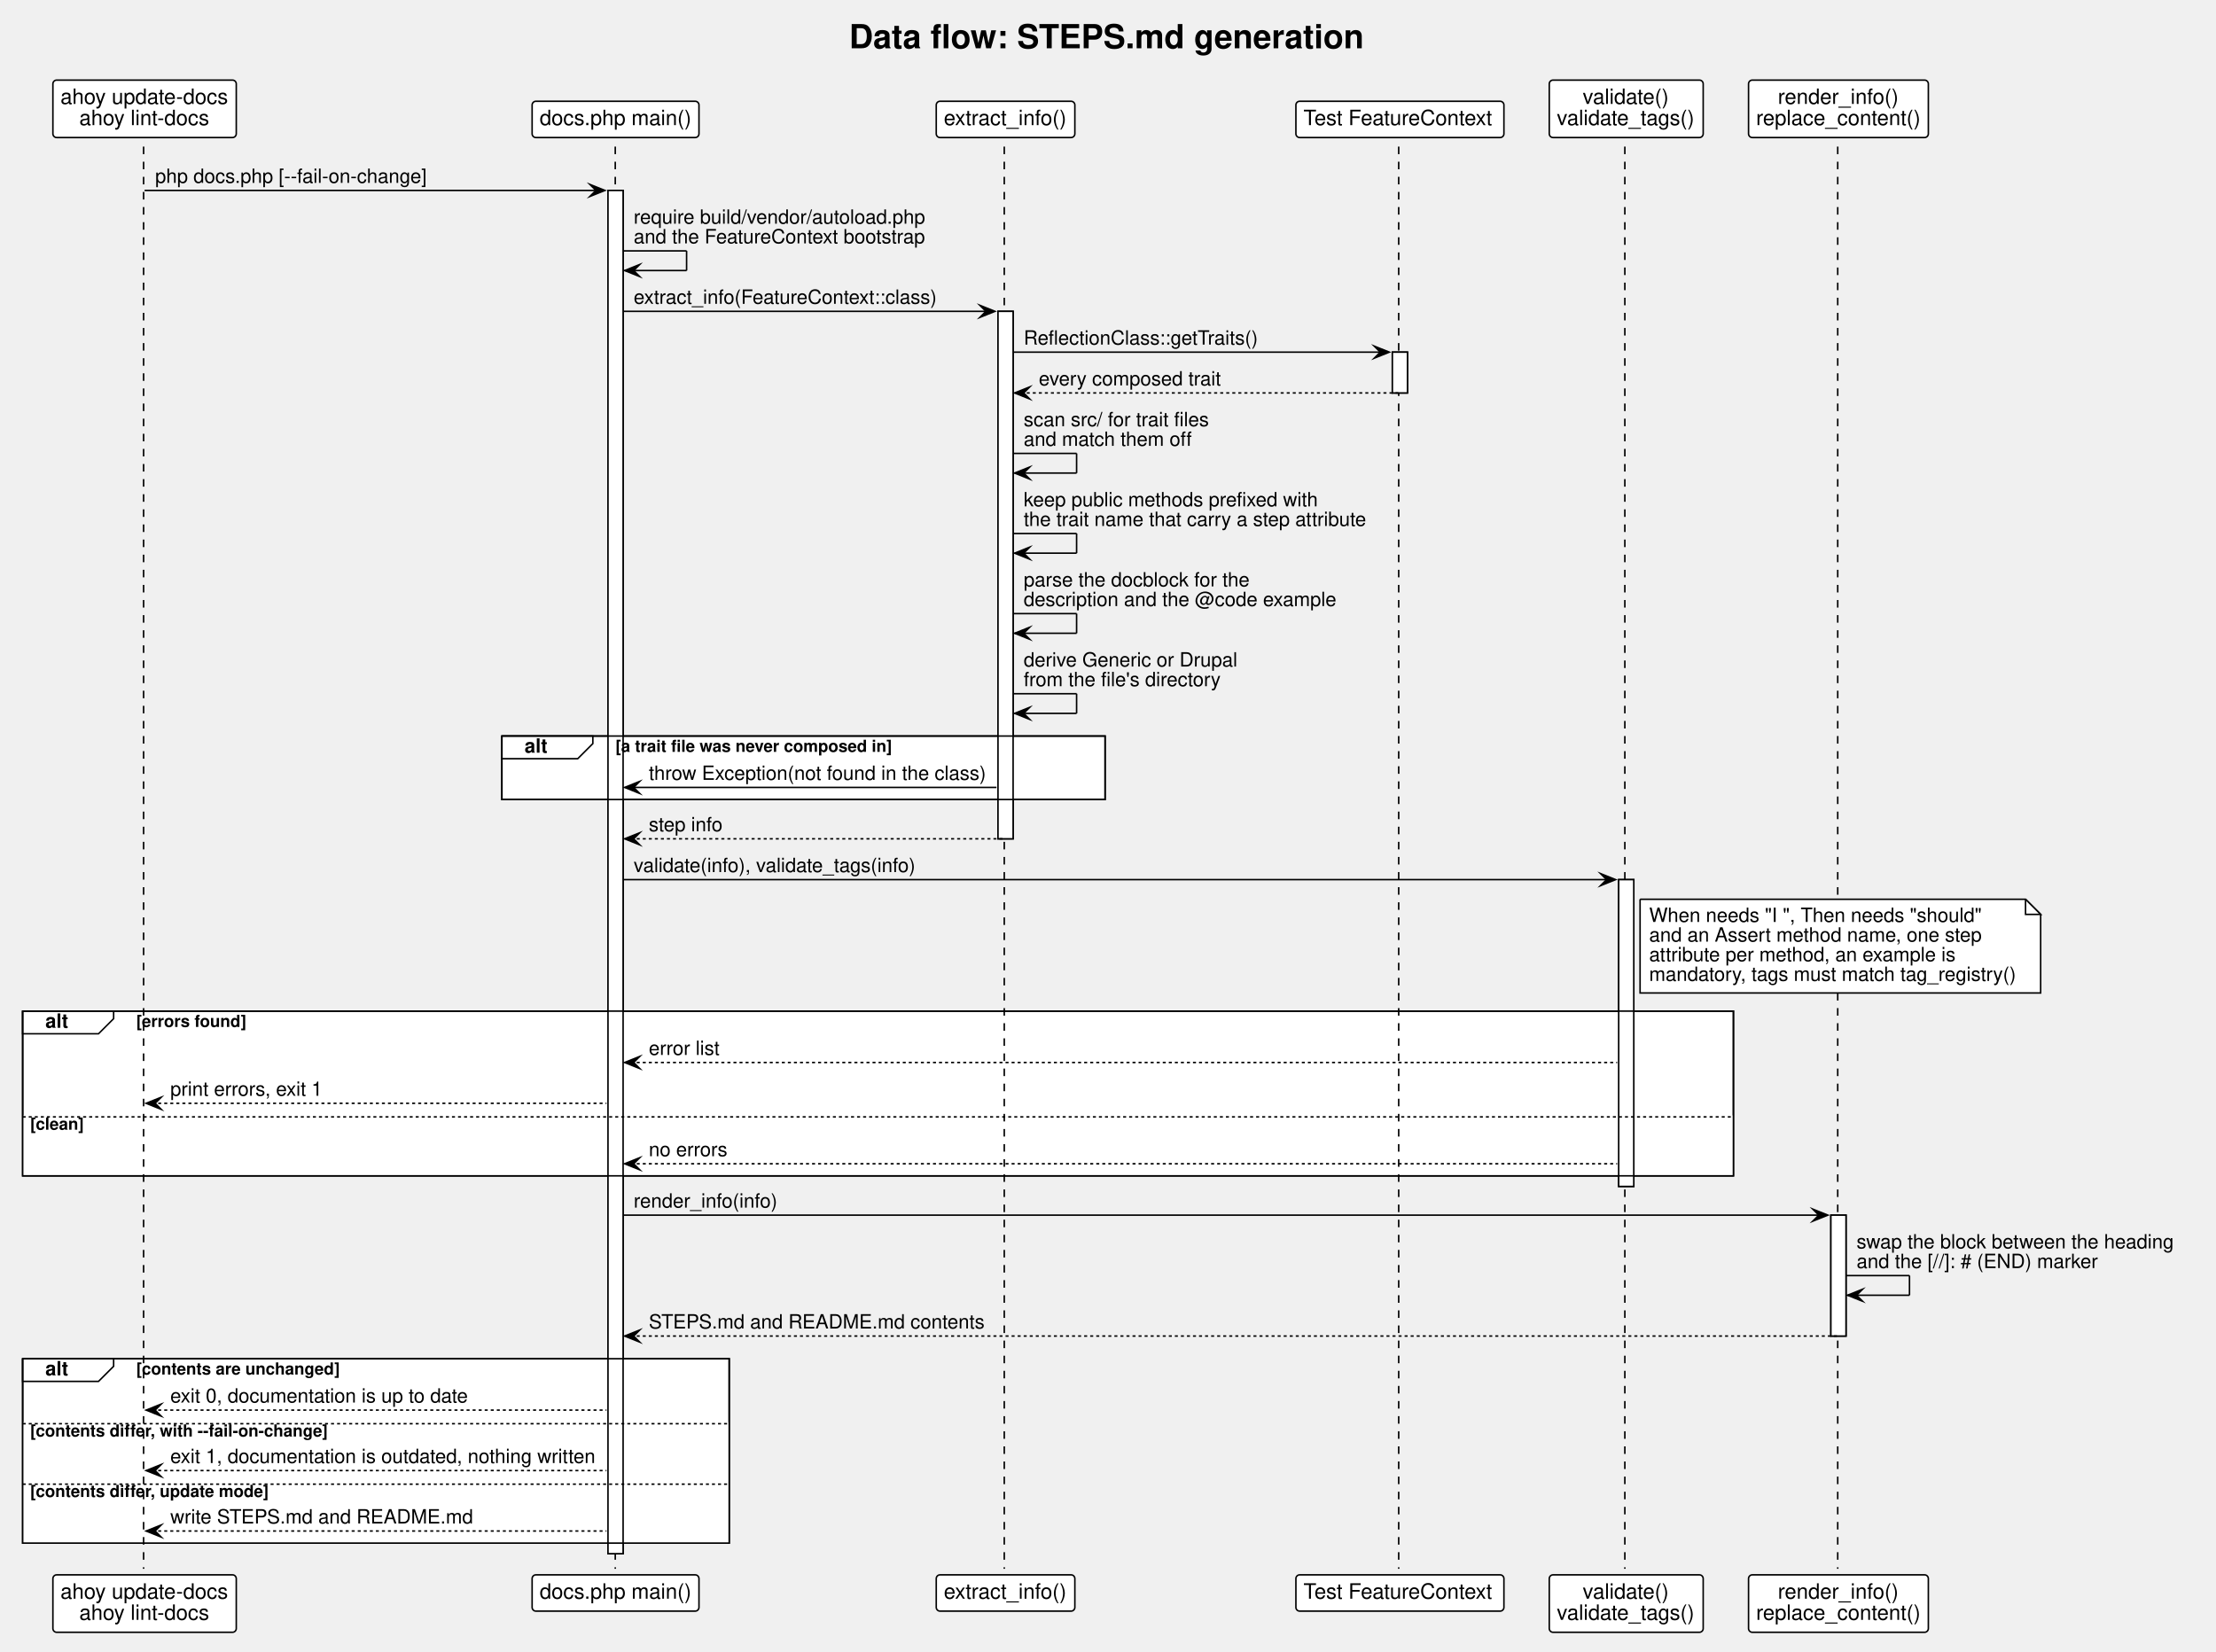
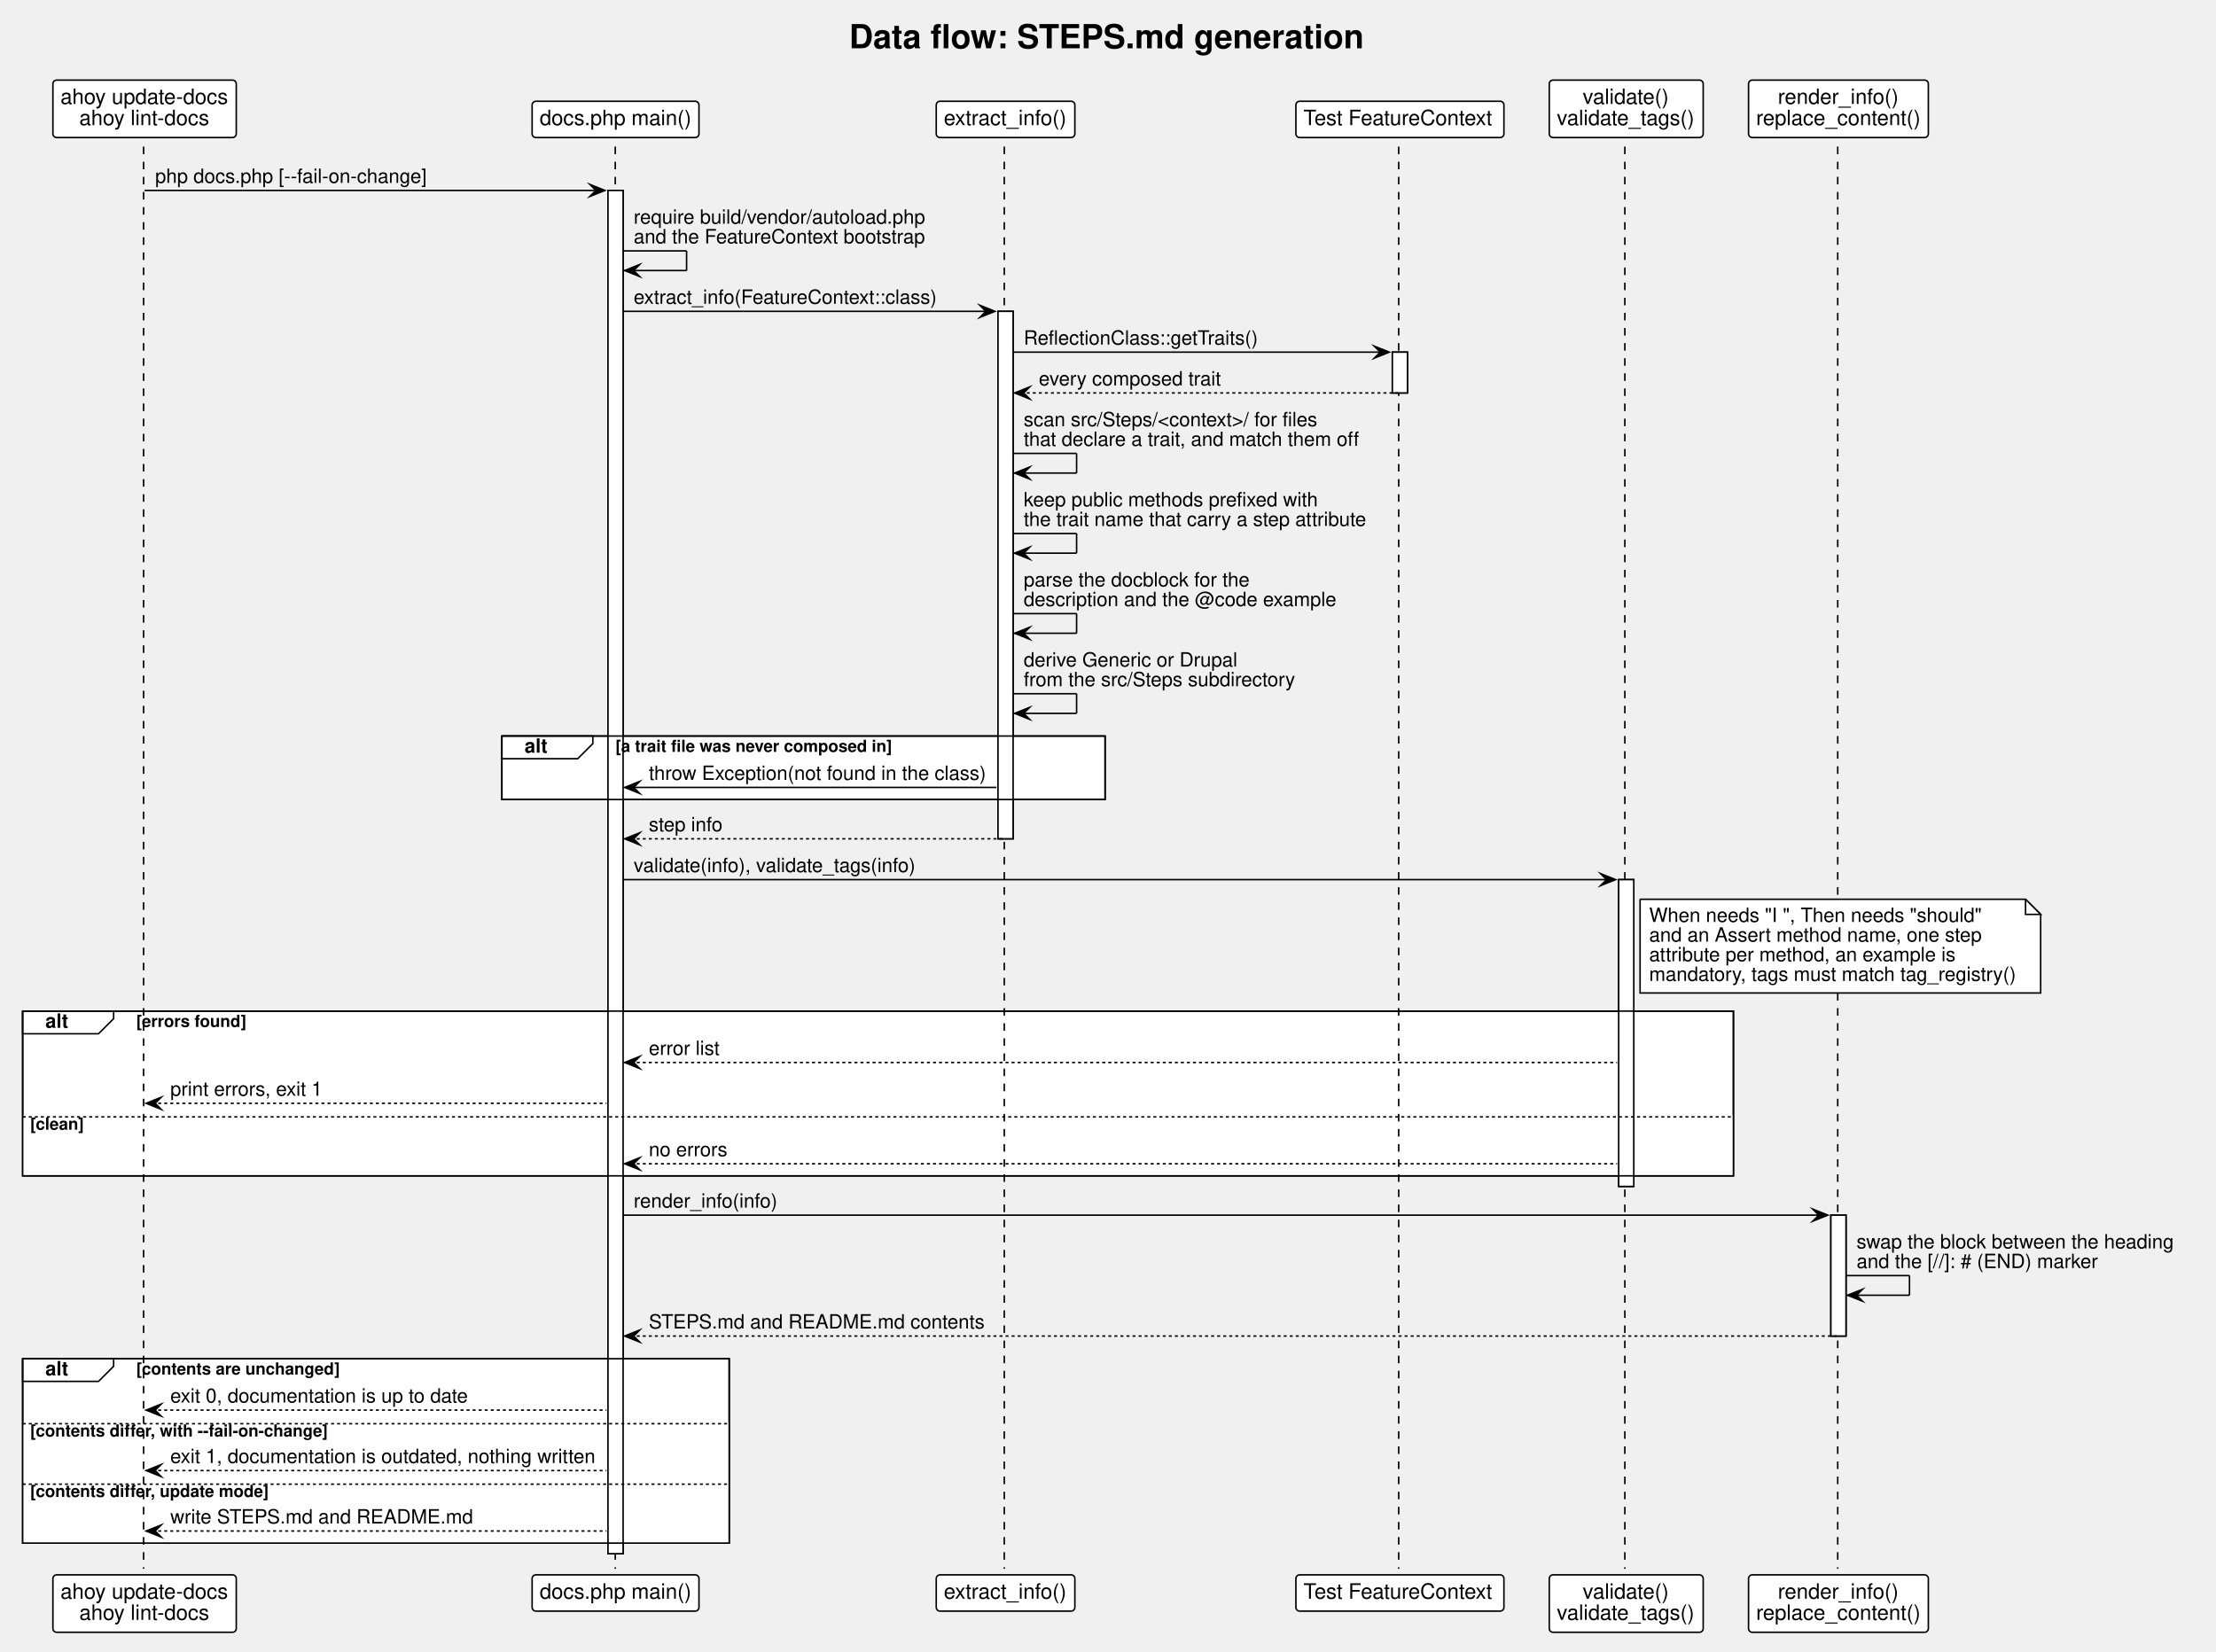
<svg xmlns="http://www.w3.org/2000/svg" contentStyleType="text/css" data-diagram-type="SEQUENCE" height="1093px" preserveAspectRatio="none" style="width:1466px;height:1093px;background:#FFFFFF;" version="1.1" viewBox="0 0 1466 1093" width="1466px" zoomAndPan="magnify">
  <defs />
  <g>
-     <g class="title" data-source-line="10">
+     <g class="title" data-source-line="11">
      <text fill="#000000" font-family="Helvetica" font-size="22" font-weight="700" lengthAdjust="spacing" textLength="341.043" x="561.75" y="31.94">Data flow: STEPS.md generation</text>
    </g>
    <g>
      <rect fill="#FFFFFF" height="902" style="stroke:#000000;stroke-width:1;" width="10" x="402.217" y="126" />
    </g>
    <g>
      <rect fill="#FFFFFF" height="349" style="stroke:#000000;stroke-width:1;" width="10" x="660.226" y="206" />
    </g>
    <g>
      <rect fill="#FFFFFF" height="27" style="stroke:#000000;stroke-width:1;" width="10" x="921.117" y="233" />
    </g>
    <g>
      <rect fill="#FFFFFF" height="203" style="stroke:#000000;stroke-width:1;" width="10" x="1070.837" y="582" />
    </g>
    <g>
      <rect fill="#FFFFFF" height="80" style="stroke:#000000;stroke-width:1;" width="10" x="1211.226" y="804" />
    </g>
    <rect fill="#FFFFFF" height="42" style="stroke:#000000;stroke-width:1;" width="399.046" x="332.028" y="487" />
    <rect fill="#FFFFFF" height="109" style="stroke:#000000;stroke-width:1;" width="1131.751" x="15" y="669" />
    <rect fill="#FFFFFF" height="40" style="stroke:none;stroke-width:1;" width="1131.751" x="15" y="738" />
    <rect fill="#FFFFFF" height="122" style="stroke:#000000;stroke-width:1;" width="467.407" x="15" y="899" />
    <rect fill="#FFFFFF" height="40" style="stroke:none;stroke-width:1;" width="467.407" x="15" y="941" />
    <rect fill="#FFFFFF" height="40" style="stroke:none;stroke-width:1;" width="467.407" x="15" y="981" />
-     <g class="participant-lifeline" data-entity-uid="part1" data-qualified-name="Dev" data-source-line="12" id="part1-lifeline">
+     <g class="participant-lifeline" data-entity-uid="part1" data-qualified-name="Dev" data-source-line="13" id="part1-lifeline">
      <g>
        <rect fill="#000000" fill-opacity="0" height="941" width="8" x="91.651" y="97" />
        <line style="stroke:#000000;stroke-width:1;stroke-dasharray:5,5;" x1="95" x2="95" y1="97" y2="1038" />
      </g>
    </g>
-     <g class="participant-lifeline" data-entity-uid="part2" data-qualified-name="Main" data-source-line="13" id="part2-lifeline">
+     <g class="participant-lifeline" data-entity-uid="part2" data-qualified-name="Main" data-source-line="14" id="part2-lifeline">
      <g>
        <rect fill="#000000" fill-opacity="0" height="941" width="8" x="403.217" y="97" />
        <line style="stroke:#000000;stroke-width:1;stroke-dasharray:5,5;" x1="407.028" x2="407.028" y1="97" y2="1038" />
      </g>
    </g>
-     <g class="participant-lifeline" data-entity-uid="part3" data-qualified-name="Extract" data-source-line="14" id="part3-lifeline">
+     <g class="participant-lifeline" data-entity-uid="part3" data-qualified-name="Extract" data-source-line="15" id="part3-lifeline">
      <g>
        <rect fill="#000000" fill-opacity="0" height="941" width="8" x="661.226" y="97" />
        <line style="stroke:#000000;stroke-width:1;stroke-dasharray:5,5;" x1="664.378" x2="664.378" y1="97" y2="1038" />
      </g>
    </g>
-     <g class="participant-lifeline" data-entity-uid="part4" data-qualified-name="Ctx" data-source-line="15" id="part4-lifeline">
+     <g class="participant-lifeline" data-entity-uid="part4" data-qualified-name="Ctx" data-source-line="16" id="part4-lifeline">
      <g>
        <rect fill="#000000" fill-opacity="0" height="941" width="8" x="922.117" y="97" />
        <line style="stroke:#000000;stroke-width:1;stroke-dasharray:5,5;" x1="925.31" x2="925.31" y1="97" y2="1038" />
      </g>
    </g>
-     <g class="participant-lifeline" data-entity-uid="part5" data-qualified-name="Validate" data-source-line="16" id="part5-lifeline">
+     <g class="participant-lifeline" data-entity-uid="part5" data-qualified-name="Validate" data-source-line="17" id="part5-lifeline">
      <g>
        <rect fill="#000000" fill-opacity="0" height="941" width="8" x="1071.837" y="97" />
        <line style="stroke:#000000;stroke-width:1;stroke-dasharray:5,5;" x1="1074.923" x2="1074.923" y1="97" y2="1038" />
      </g>
    </g>
-     <g class="participant-lifeline" data-entity-uid="part6" data-qualified-name="Render" data-source-line="17" id="part6-lifeline">
+     <g class="participant-lifeline" data-entity-uid="part6" data-qualified-name="Render" data-source-line="18" id="part6-lifeline">
      <g>
        <rect fill="#000000" fill-opacity="0" height="941" width="8" x="1212.226" y="97" />
        <line style="stroke:#000000;stroke-width:1;stroke-dasharray:5,5;" x1="1215.751" x2="1215.751" y1="97" y2="1038" />
      </g>
    </g>
-     <g class="participant participant-head" data-entity-uid="part1" data-qualified-name="Dev" data-source-line="12" id="part1-head">
+     <g class="participant participant-head" data-entity-uid="part1" data-qualified-name="Dev" data-source-line="13" id="part1-head">
      <rect fill="#FFFFFF" height="38" rx="2.5" ry="2.5" style="stroke:#000000;stroke-width:1;" width="121.303" x="35" y="53" />
      <text fill="#000000" font-family="Helvetica" font-size="14" lengthAdjust="spacing" textLength="111.303" x="40" y="68.78">ahoy update-docs</text>
      <text fill="#000000" font-family="Helvetica" font-size="14" lengthAdjust="spacing" textLength="86.379" x="52.462" y="82.78">ahoy lint-docs</text>
    </g>
-     <g class="participant participant-tail" data-entity-uid="part1" data-qualified-name="Dev" data-source-line="12" id="part1-tail">
+     <g class="participant participant-tail" data-entity-uid="part1" data-qualified-name="Dev" data-source-line="13" id="part1-tail">
      <rect fill="#FFFFFF" height="38" rx="2.5" ry="2.5" style="stroke:#000000;stroke-width:1;" width="121.303" x="35" y="1042" />
      <text fill="#000000" font-family="Helvetica" font-size="14" lengthAdjust="spacing" textLength="111.303" x="40" y="1057.78">ahoy update-docs</text>
      <text fill="#000000" font-family="Helvetica" font-size="14" lengthAdjust="spacing" textLength="86.379" x="52.462" y="1071.78">ahoy lint-docs</text>
    </g>
-     <g class="participant participant-head" data-entity-uid="part2" data-qualified-name="Main" data-source-line="13" id="part2-head">
+     <g class="participant participant-head" data-entity-uid="part2" data-qualified-name="Main" data-source-line="14" id="part2-head">
      <rect fill="#FFFFFF" height="24" rx="2.5" ry="2.5" style="stroke:#000000;stroke-width:1;" width="110.379" x="352.028" y="67" />
      <text fill="#000000" font-family="Helvetica" font-size="14" lengthAdjust="spacing" textLength="100.379" x="357.028" y="82.78">docs.php main()</text>
    </g>
-     <g class="participant participant-tail" data-entity-uid="part2" data-qualified-name="Main" data-source-line="13" id="part2-tail">
+     <g class="participant participant-tail" data-entity-uid="part2" data-qualified-name="Main" data-source-line="14" id="part2-tail">
      <rect fill="#FFFFFF" height="24" rx="2.5" ry="2.5" style="stroke:#000000;stroke-width:1;" width="110.379" x="352.028" y="1042" />
      <text fill="#000000" font-family="Helvetica" font-size="14" lengthAdjust="spacing" textLength="100.379" x="357.028" y="1057.78">docs.php main()</text>
    </g>
-     <g class="participant participant-head" data-entity-uid="part3" data-qualified-name="Extract" data-source-line="14" id="part3-head">
+     <g class="participant participant-head" data-entity-uid="part3" data-qualified-name="Extract" data-source-line="15" id="part3-head">
      <rect fill="#FFFFFF" height="24" rx="2.5" ry="2.5" style="stroke:#000000;stroke-width:1;" width="91.696" x="619.378" y="67" />
      <text fill="#000000" font-family="Helvetica" font-size="14" lengthAdjust="spacing" textLength="81.696" x="624.378" y="82.78">extract_info()</text>
    </g>
-     <g class="participant participant-tail" data-entity-uid="part3" data-qualified-name="Extract" data-source-line="14" id="part3-tail">
+     <g class="participant participant-tail" data-entity-uid="part3" data-qualified-name="Extract" data-source-line="15" id="part3-tail">
      <rect fill="#FFFFFF" height="24" rx="2.5" ry="2.5" style="stroke:#000000;stroke-width:1;" width="91.696" x="619.378" y="1042" />
      <text fill="#000000" font-family="Helvetica" font-size="14" lengthAdjust="spacing" textLength="81.696" x="624.378" y="1057.78">extract_info()</text>
    </g>
-     <g class="participant participant-head" data-entity-uid="part4" data-qualified-name="Ctx" data-source-line="15" id="part4-head">
+     <g class="participant participant-head" data-entity-uid="part4" data-qualified-name="Ctx" data-source-line="16" id="part4-head">
      <rect fill="#FFFFFF" height="24" rx="2.5" ry="2.5" style="stroke:#000000;stroke-width:1;" width="137.613" x="857.31" y="67" />
      <text fill="#000000" font-family="Helvetica" font-size="14" lengthAdjust="spacing" textLength="127.613" x="862.31" y="82.78">Test FeatureContext</text>
    </g>
-     <g class="participant participant-tail" data-entity-uid="part4" data-qualified-name="Ctx" data-source-line="15" id="part4-tail">
+     <g class="participant participant-tail" data-entity-uid="part4" data-qualified-name="Ctx" data-source-line="16" id="part4-tail">
      <rect fill="#FFFFFF" height="24" rx="2.5" ry="2.5" style="stroke:#000000;stroke-width:1;" width="137.613" x="857.31" y="1042" />
      <text fill="#000000" font-family="Helvetica" font-size="14" lengthAdjust="spacing" textLength="127.613" x="862.31" y="1057.78">Test FeatureContext</text>
    </g>
-     <g class="participant participant-head" data-entity-uid="part5" data-qualified-name="Validate" data-source-line="16" id="part5-head">
+     <g class="participant participant-head" data-entity-uid="part5" data-qualified-name="Validate" data-source-line="17" id="part5-head">
      <rect fill="#FFFFFF" height="38" rx="2.5" ry="2.5" style="stroke:#000000;stroke-width:1;" width="101.827" x="1024.923" y="53" />
      <text fill="#000000" font-family="Helvetica" font-size="14" lengthAdjust="spacing" textLength="57.579" x="1047.047" y="68.78">validate()</text>
      <text fill="#000000" font-family="Helvetica" font-size="14" lengthAdjust="spacing" textLength="91.827" x="1029.923" y="82.78">validate_tags()</text>
    </g>
-     <g class="participant participant-tail" data-entity-uid="part5" data-qualified-name="Validate" data-source-line="16" id="part5-tail">
+     <g class="participant participant-tail" data-entity-uid="part5" data-qualified-name="Validate" data-source-line="17" id="part5-tail">
      <rect fill="#FFFFFF" height="38" rx="2.5" ry="2.5" style="stroke:#000000;stroke-width:1;" width="101.827" x="1024.923" y="1042" />
      <text fill="#000000" font-family="Helvetica" font-size="14" lengthAdjust="spacing" textLength="57.579" x="1047.047" y="1057.78">validate()</text>
      <text fill="#000000" font-family="Helvetica" font-size="14" lengthAdjust="spacing" textLength="91.827" x="1029.923" y="1071.78">validate_tags()</text>
    </g>
-     <g class="participant participant-head" data-entity-uid="part6" data-qualified-name="Render" data-source-line="17" id="part6-head">
+     <g class="participant participant-head" data-entity-uid="part6" data-qualified-name="Render" data-source-line="18" id="part6-head">
      <rect fill="#FFFFFF" height="38" rx="2.5" ry="2.5" style="stroke:#000000;stroke-width:1;" width="118.951" x="1156.751" y="53" />
      <text fill="#000000" font-family="Helvetica" font-size="14" lengthAdjust="spacing" textLength="80.151" x="1176.15" y="68.78">render_info()</text>
      <text fill="#000000" font-family="Helvetica" font-size="14" lengthAdjust="spacing" textLength="108.951" x="1161.751" y="82.78">replace_content()</text>
    </g>
-     <g class="participant participant-tail" data-entity-uid="part6" data-qualified-name="Render" data-source-line="17" id="part6-tail">
+     <g class="participant participant-tail" data-entity-uid="part6" data-qualified-name="Render" data-source-line="18" id="part6-tail">
      <rect fill="#FFFFFF" height="38" rx="2.5" ry="2.5" style="stroke:#000000;stroke-width:1;" width="118.951" x="1156.751" y="1042" />
      <text fill="#000000" font-family="Helvetica" font-size="14" lengthAdjust="spacing" textLength="80.151" x="1176.15" y="1057.78">render_info()</text>
      <text fill="#000000" font-family="Helvetica" font-size="14" lengthAdjust="spacing" textLength="108.951" x="1161.751" y="1071.78">replace_content()</text>
    </g>
    <g>
      <rect fill="#FFFFFF" height="902" style="stroke:#000000;stroke-width:1;" width="10" x="402.217" y="126" />
    </g>
    <g>
      <rect fill="#FFFFFF" height="349" style="stroke:#000000;stroke-width:1;" width="10" x="660.226" y="206" />
    </g>
    <g>
      <rect fill="#FFFFFF" height="27" style="stroke:#000000;stroke-width:1;" width="10" x="921.117" y="233" />
    </g>
    <g>
      <rect fill="#FFFFFF" height="203" style="stroke:#000000;stroke-width:1;" width="10" x="1070.837" y="582" />
    </g>
    <g>
      <rect fill="#FFFFFF" height="80" style="stroke:#000000;stroke-width:1;" width="10" x="1211.226" y="804" />
    </g>
-     <g class="message" data-entity-1="part1" data-entity-2="part2" data-source-line="19" id="msg1">
+     <g class="message" data-entity-1="part1" data-entity-2="part2" data-source-line="20" id="msg1">
      <polygon fill="#000000" points="390.217,122,400.217,126,390.217,130,394.217,126" style="stroke:#000000;stroke-width:1;stroke-linejoin:miter;stroke-miterlimit:10;" />
      <line style="stroke:#000000;stroke-width:1;" x1="95.651" x2="396.217" y1="126" y2="126" />
      <text fill="#000000" font-family="Helvetica" font-size="13" lengthAdjust="spacing" textLength="179.943" x="102.651" y="121.01">php docs.php [--fail-on-change]</text>
    </g>
-     <g class="message" data-entity-1="part2" data-entity-2="part2" data-source-line="21" id="msg2">
+     <g class="message" data-entity-1="part2" data-entity-2="part2" data-source-line="22" id="msg2">
      <line style="stroke:#000000;stroke-width:1;" x1="412.217" x2="454.217" y1="166" y2="166" />
      <line style="stroke:#000000;stroke-width:1;" x1="454.217" x2="454.217" y1="166" y2="179" />
      <line style="stroke:#000000;stroke-width:1;" x1="413.217" x2="454.217" y1="179" y2="179" />
      <polygon fill="#000000" points="423.217,175,413.217,179,423.217,183,419.217,179" style="stroke:#000000;stroke-width:1;stroke-linejoin:miter;stroke-miterlimit:10;" />
      <text fill="#000000" font-family="Helvetica" font-size="13" lengthAdjust="spacing" textLength="193.699" x="419.217" y="148.01">require build/vendor/autoload.php</text>
      <text fill="#000000" font-family="Helvetica" font-size="13" lengthAdjust="spacing" textLength="194.403" x="419.217" y="161.01">and the FeatureContext bootstrap</text>
    </g>
-     <g class="message" data-entity-1="part2" data-entity-2="part3" data-source-line="23" id="msg3">
+     <g class="message" data-entity-1="part2" data-entity-2="part3" data-source-line="24" id="msg3">
      <polygon fill="#000000" points="648.226,202,658.226,206,648.226,210,652.226,206" style="stroke:#000000;stroke-width:1;stroke-linejoin:miter;stroke-miterlimit:10;" />
      <line style="stroke:#000000;stroke-width:1;" x1="412.217" x2="654.226" y1="206" y2="206" />
      <text fill="#000000" font-family="Helvetica" font-size="13" lengthAdjust="spacing" textLength="202.306" x="419.217" y="201.01">extract_info(FeatureContext::class)</text>
    </g>
-     <g class="message" data-entity-1="part3" data-entity-2="part4" data-source-line="25" id="msg4">
+     <g class="message" data-entity-1="part3" data-entity-2="part4" data-source-line="26" id="msg4">
      <polygon fill="#000000" points="909.117,229,919.117,233,909.117,237,913.117,233" style="stroke:#000000;stroke-width:1;stroke-linejoin:miter;stroke-miterlimit:10;" />
      <line style="stroke:#000000;stroke-width:1;" x1="670.226" x2="915.117" y1="233" y2="233" />
      <text fill="#000000" font-family="Helvetica" font-size="13" lengthAdjust="spacing" textLength="156.768" x="677.226" y="228.01">ReflectionClass::getTraits()</text>
    </g>
-     <g class="message" data-entity-1="part4" data-entity-2="part3" data-source-line="27" id="msg5">
+     <g class="message" data-entity-1="part4" data-entity-2="part3" data-source-line="28" id="msg5">
      <polygon fill="#000000" points="681.226,256,671.226,260,681.226,264,677.226,260" style="stroke:#000000;stroke-width:1;stroke-linejoin:miter;stroke-miterlimit:10;" />
      <line style="stroke:#000000;stroke-width:1;stroke-dasharray:2,2;" x1="675.226" x2="925.117" y1="260" y2="260" />
      <text fill="#000000" font-family="Helvetica" font-size="13" lengthAdjust="spacing" textLength="120.663" x="687.226" y="255.01">every composed trait</text>
    </g>
-     <g class="message" data-entity-1="part3" data-entity-2="part3" data-source-line="29" id="msg6">
+     <g class="message" data-entity-1="part3" data-entity-2="part3" data-source-line="30" id="msg6">
      <line style="stroke:#000000;stroke-width:1;" x1="670.226" x2="712.226" y1="300" y2="300" />
      <line style="stroke:#000000;stroke-width:1;" x1="712.226" x2="712.226" y1="300" y2="313" />
      <line style="stroke:#000000;stroke-width:1;" x1="671.226" x2="712.226" y1="313" y2="313" />
      <polygon fill="#000000" points="681.226,309,671.226,313,681.226,317,677.226,313" style="stroke:#000000;stroke-width:1;stroke-linejoin:miter;stroke-miterlimit:10;" />
-       <text fill="#000000" font-family="Helvetica" font-size="13" lengthAdjust="spacing" textLength="122.808" x="677.226" y="282.01">scan src/ for trait files</text>
-       <text fill="#000000" font-family="Helvetica" font-size="13" lengthAdjust="spacing" textLength="111.281" x="677.226" y="295.01">and match them off</text>
-     </g>
-     <g class="message" data-entity-1="part3" data-entity-2="part3" data-source-line="30" id="msg7">
+       <text fill="#000000" font-family="Helvetica" font-size="13" lengthAdjust="spacing" textLength="195.089" x="677.226" y="282.01">scan src/Steps/&lt;context&gt;/ for files</text>
+       <text fill="#000000" font-family="Helvetica" font-size="13" lengthAdjust="spacing" textLength="222.561" x="677.226" y="295.01">that declare a trait, and match them off</text>
+     </g>
+     <g class="message" data-entity-1="part3" data-entity-2="part3" data-source-line="31" id="msg7">
      <line style="stroke:#000000;stroke-width:1;" x1="670.226" x2="712.226" y1="353" y2="353" />
      <line style="stroke:#000000;stroke-width:1;" x1="712.226" x2="712.226" y1="353" y2="366" />
      <line style="stroke:#000000;stroke-width:1;" x1="671.226" x2="712.226" y1="366" y2="366" />
      <polygon fill="#000000" points="681.226,362,671.226,366,681.226,370,677.226,366" style="stroke:#000000;stroke-width:1;stroke-linejoin:miter;stroke-miterlimit:10;" />
      <text fill="#000000" font-family="Helvetica" font-size="13" lengthAdjust="spacing" textLength="195.832" x="677.226" y="335.01">keep public methods prefixed with</text>
      <text fill="#000000" font-family="Helvetica" font-size="13" lengthAdjust="spacing" textLength="226.891" x="677.226" y="348.01">the trait name that carry a step attribute</text>
    </g>
-     <g class="message" data-entity-1="part3" data-entity-2="part3" data-source-line="31" id="msg8">
+     <g class="message" data-entity-1="part3" data-entity-2="part3" data-source-line="32" id="msg8">
      <line style="stroke:#000000;stroke-width:1;" x1="670.226" x2="712.226" y1="406" y2="406" />
      <line style="stroke:#000000;stroke-width:1;" x1="712.226" x2="712.226" y1="406" y2="419" />
      <line style="stroke:#000000;stroke-width:1;" x1="671.226" x2="712.226" y1="419" y2="419" />
      <polygon fill="#000000" points="681.226,415,671.226,419,681.226,423,677.226,419" style="stroke:#000000;stroke-width:1;stroke-linejoin:miter;stroke-miterlimit:10;" />
      <text fill="#000000" font-family="Helvetica" font-size="13" lengthAdjust="spacing" textLength="149.589" x="677.226" y="388.01">parse the docblock for the</text>
      <text fill="#000000" font-family="Helvetica" font-size="13" lengthAdjust="spacing" textLength="207.6" x="677.226" y="401.01">description and the @code example</text>
    </g>
-     <g class="message" data-entity-1="part3" data-entity-2="part3" data-source-line="32" id="msg9">
+     <g class="message" data-entity-1="part3" data-entity-2="part3" data-source-line="33" id="msg9">
      <line style="stroke:#000000;stroke-width:1;" x1="670.226" x2="712.226" y1="459" y2="459" />
      <line style="stroke:#000000;stroke-width:1;" x1="712.226" x2="712.226" y1="459" y2="472" />
      <line style="stroke:#000000;stroke-width:1;" x1="671.226" x2="712.226" y1="472" y2="472" />
      <polygon fill="#000000" points="681.226,468,671.226,472,681.226,476,677.226,472" style="stroke:#000000;stroke-width:1;stroke-linejoin:miter;stroke-miterlimit:10;" />
      <text fill="#000000" font-family="Helvetica" font-size="13" lengthAdjust="spacing" textLength="141.616" x="677.226" y="441.01">derive Generic or Drupal</text>
-       <text fill="#000000" font-family="Helvetica" font-size="13" lengthAdjust="spacing" textLength="130.356" x="677.226" y="454.01">from the file's directory</text>
+       <text fill="#000000" font-family="Helvetica" font-size="13" lengthAdjust="spacing" textLength="179.899" x="677.226" y="454.01">from the src/Steps subdirectory</text>
    </g>
    <path d="M332.028,487 L392.199,487 L392.199,492 L382.199,502 L332.028,502 L332.028,487" fill="#FFFFFF" style="stroke:#000000;stroke-width:1;" />
    <rect fill="none" height="42" style="stroke:#000000;stroke-width:1;" width="399.046" x="332.028" y="487" />
    <text fill="#000000" font-family="Helvetica" font-size="13" font-weight="700" lengthAdjust="spacing" textLength="15.171" x="347.028" y="498.01">alt</text>
    <text fill="#000000" font-family="Helvetica" font-size="11" font-weight="700" lengthAdjust="spacing" textLength="183.385" x="407.199" y="497.47">[a trait file was never composed in]</text>
-     <g class="message" data-entity-1="part3" data-entity-2="part2" data-source-line="35" id="msg10">
+     <g class="message" data-entity-1="part3" data-entity-2="part2" data-source-line="36" id="msg10">
      <polygon fill="#000000" points="423.217,517,413.217,521,423.217,525,419.217,521" style="stroke:#000000;stroke-width:1;stroke-linejoin:miter;stroke-miterlimit:10;" />
      <line style="stroke:#000000;stroke-width:1;" x1="417.217" x2="659.226" y1="521" y2="521" />
      <text fill="#000000" font-family="Helvetica" font-size="13" lengthAdjust="spacing" textLength="224.009" x="429.217" y="516.01">throw Exception(not found in the class)</text>
    </g>
-     <g class="message" data-entity-1="part3" data-entity-2="part2" data-source-line="37" id="msg11">
+     <g class="message" data-entity-1="part3" data-entity-2="part2" data-source-line="38" id="msg11">
      <polygon fill="#000000" points="423.217,551,413.217,555,423.217,559,419.217,555" style="stroke:#000000;stroke-width:1;stroke-linejoin:miter;stroke-miterlimit:10;" />
      <line style="stroke:#000000;stroke-width:1;stroke-dasharray:2,2;" x1="417.217" x2="664.226" y1="555" y2="555" />
      <text fill="#000000" font-family="Helvetica" font-size="13" lengthAdjust="spacing" textLength="49.144" x="429.217" y="550.01">step info</text>
    </g>
-     <g class="message" data-entity-1="part2" data-entity-2="part5" data-source-line="40" id="msg12">
+     <g class="message" data-entity-1="part2" data-entity-2="part5" data-source-line="41" id="msg12">
      <polygon fill="#000000" points="1058.837,578,1068.837,582,1058.837,586,1062.837,582" style="stroke:#000000;stroke-width:1;stroke-linejoin:miter;stroke-miterlimit:10;" />
      <line style="stroke:#000000;stroke-width:1;" x1="412.217" x2="1064.837" y1="582" y2="582" />
      <text fill="#000000" font-family="Helvetica" font-size="13" lengthAdjust="spacing" textLength="187.878" x="419.217" y="577.01">validate(info), validate_tags(info)</text>
    </g>
    <path d="M1085,595 L1085,657 L1350,657 L1350,605 L1340,595 L1085,595" fill="#FFFFFF" style="stroke:#000000;stroke-width:1;" />
    <path d="M1340,595 L1340,605 L1350,605 L1340,595" fill="#FFFFFF" style="stroke:#000000;stroke-width:1;" />
    <text fill="#000000" font-family="Helvetica" font-size="13" lengthAdjust="spacing" textLength="220.092" x="1091" y="610.01">When needs "I ", Then needs "should"</text>
    <text fill="#000000" font-family="Helvetica" font-size="13" lengthAdjust="spacing" textLength="220.416" x="1091" y="623.01">and an Assert method name, one step</text>
    <text fill="#000000" font-family="Helvetica" font-size="13" lengthAdjust="spacing" textLength="203.779" x="1091" y="636.01">attribute per method, an example is</text>
    <text fill="#000000" font-family="Helvetica" font-size="13" lengthAdjust="spacing" textLength="244.201" x="1091" y="649.01">mandatory, tags must match tag_registry()</text>
    <path d="M15,669 L75.171,669 L75.171,674 L65.171,684 L15,684 L15,669" fill="#FFFFFF" style="stroke:#000000;stroke-width:1;" />
    <rect fill="none" height="109" style="stroke:#000000;stroke-width:1;" width="1131.751" x="15" y="669" />
    <text fill="#000000" font-family="Helvetica" font-size="13" font-weight="700" lengthAdjust="spacing" textLength="15.171" x="30" y="680.01">alt</text>
    <text fill="#000000" font-family="Helvetica" font-size="11" font-weight="700" lengthAdjust="spacing" textLength="72.719" x="90.171" y="679.47">[errors found]</text>
-     <g class="message" data-entity-1="part5" data-entity-2="part2" data-source-line="49" id="msg13">
+     <g class="message" data-entity-1="part5" data-entity-2="part2" data-source-line="50" id="msg13">
      <polygon fill="#000000" points="423.217,699,413.217,703,423.217,707,419.217,703" style="stroke:#000000;stroke-width:1;stroke-linejoin:miter;stroke-miterlimit:10;" />
      <line style="stroke:#000000;stroke-width:1;stroke-dasharray:2,2;" x1="417.217" x2="1069.837" y1="703" y2="703" />
      <text fill="#000000" font-family="Helvetica" font-size="13" lengthAdjust="spacing" textLength="46.947" x="429.217" y="698.01">error list</text>
    </g>
-     <g class="message" data-entity-1="part2" data-entity-2="part1" data-source-line="50" id="msg14">
+     <g class="message" data-entity-1="part2" data-entity-2="part1" data-source-line="51" id="msg14">
      <polygon fill="#000000" points="106.651,726,96.651,730,106.651,734,102.651,730" style="stroke:#000000;stroke-width:1;stroke-linejoin:miter;stroke-miterlimit:10;" />
      <line style="stroke:#000000;stroke-width:1;stroke-dasharray:2,2;" x1="100.651" x2="401.217" y1="730" y2="730" />
      <text fill="#000000" font-family="Helvetica" font-size="13" lengthAdjust="spacing" textLength="101.144" x="112.651" y="725.01">print errors, exit 1</text>
    </g>
    <line style="stroke:#000000;stroke-width:1;stroke-dasharray:2,2;" x1="15" x2="1146.751" y1="739" y2="739" />
    <text fill="#000000" font-family="Helvetica" font-size="11" font-weight="700" lengthAdjust="spacing" textLength="35.455" x="20" y="747.47">[clean]</text>
-     <g class="message" data-entity-1="part5" data-entity-2="part2" data-source-line="52" id="msg15">
+     <g class="message" data-entity-1="part5" data-entity-2="part2" data-source-line="53" id="msg15">
      <polygon fill="#000000" points="423.217,766,413.217,770,423.217,774,419.217,770" style="stroke:#000000;stroke-width:1;stroke-linejoin:miter;stroke-miterlimit:10;" />
      <line style="stroke:#000000;stroke-width:1;stroke-dasharray:2,2;" x1="417.217" x2="1069.837" y1="770" y2="770" />
      <text fill="#000000" font-family="Helvetica" font-size="13" lengthAdjust="spacing" textLength="52.019" x="429.217" y="765.01">no errors</text>
    </g>
-     <g class="message" data-entity-1="part2" data-entity-2="part6" data-source-line="56" id="msg16">
+     <g class="message" data-entity-1="part2" data-entity-2="part6" data-source-line="57" id="msg16">
      <polygon fill="#000000" points="1199.226,800,1209.226,804,1199.226,808,1203.226,804" style="stroke:#000000;stroke-width:1;stroke-linejoin:miter;stroke-miterlimit:10;" />
      <line style="stroke:#000000;stroke-width:1;" x1="412.217" x2="1205.226" y1="804" y2="804" />
      <text fill="#000000" font-family="Helvetica" font-size="13" lengthAdjust="spacing" textLength="95.386" x="419.217" y="799.01">render_info(info)</text>
    </g>
-     <g class="message" data-entity-1="part6" data-entity-2="part6" data-source-line="58" id="msg17">
+     <g class="message" data-entity-1="part6" data-entity-2="part6" data-source-line="59" id="msg17">
      <line style="stroke:#000000;stroke-width:1;" x1="1221.226" x2="1263.226" y1="844" y2="844" />
      <line style="stroke:#000000;stroke-width:1;" x1="1263.226" x2="1263.226" y1="844" y2="857" />
      <line style="stroke:#000000;stroke-width:1;" x1="1222.226" x2="1263.226" y1="857" y2="857" />
      <polygon fill="#000000" points="1232.226,853,1222.226,857,1232.226,861,1228.226,857" style="stroke:#000000;stroke-width:1;stroke-linejoin:miter;stroke-miterlimit:10;" />
      <text fill="#000000" font-family="Helvetica" font-size="13" lengthAdjust="spacing" textLength="210.317" x="1228.226" y="826.01">swap the block between the heading</text>
      <text fill="#000000" font-family="Helvetica" font-size="13" lengthAdjust="spacing" textLength="159.663" x="1228.226" y="839.01">and the [//]: # (END) marker</text>
    </g>
-     <g class="message" data-entity-1="part6" data-entity-2="part2" data-source-line="59" id="msg18">
+     <g class="message" data-entity-1="part6" data-entity-2="part2" data-source-line="60" id="msg18">
      <polygon fill="#000000" points="423.217,880,413.217,884,423.217,888,419.217,884" style="stroke:#000000;stroke-width:1;stroke-linejoin:miter;stroke-miterlimit:10;" />
      <line style="stroke:#000000;stroke-width:1;stroke-dasharray:2,2;" x1="417.217" x2="1215.226" y1="884" y2="884" />
      <text fill="#000000" font-family="Helvetica" font-size="13" lengthAdjust="spacing" textLength="223.253" x="429.217" y="879.01">STEPS.md and README.md contents</text>
    </g>
    <path d="M15,899 L75.171,899 L75.171,904 L65.171,914 L15,914 L15,899" fill="#FFFFFF" style="stroke:#000000;stroke-width:1;" />
    <rect fill="none" height="122" style="stroke:#000000;stroke-width:1;" width="467.407" x="15" y="899" />
    <text fill="#000000" font-family="Helvetica" font-size="13" font-weight="700" lengthAdjust="spacing" textLength="15.171" x="30" y="910.01">alt</text>
    <text fill="#000000" font-family="Helvetica" font-size="11" font-weight="700" lengthAdjust="spacing" textLength="134.46" x="90.171" y="909.47">[contents are unchanged]</text>
-     <g class="message" data-entity-1="part2" data-entity-2="part1" data-source-line="63" id="msg19">
+     <g class="message" data-entity-1="part2" data-entity-2="part1" data-source-line="64" id="msg19">
      <polygon fill="#000000" points="106.651,929,96.651,933,106.651,937,102.651,933" style="stroke:#000000;stroke-width:1;stroke-linejoin:miter;stroke-miterlimit:10;" />
      <line style="stroke:#000000;stroke-width:1;stroke-dasharray:2,2;" x1="100.651" x2="401.217" y1="933" y2="933" />
      <text fill="#000000" font-family="Helvetica" font-size="13" lengthAdjust="spacing" textLength="198.015" x="112.651" y="928.01">exit 0, documentation is up to date</text>
    </g>
    <line style="stroke:#000000;stroke-width:1;stroke-dasharray:2,2;" x1="15" x2="482.407" y1="942" y2="942" />
    <text fill="#000000" font-family="Helvetica" font-size="11" font-weight="700" lengthAdjust="spacing" textLength="197.377" x="20" y="950.47">[contents differ, with --fail-on-change]</text>
-     <g class="message" data-entity-1="part2" data-entity-2="part1" data-source-line="65" id="msg20">
+     <g class="message" data-entity-1="part2" data-entity-2="part1" data-source-line="66" id="msg20">
      <polygon fill="#000000" points="106.651,969,96.651,973,106.651,977,102.651,973" style="stroke:#000000;stroke-width:1;stroke-linejoin:miter;stroke-miterlimit:10;" />
      <line style="stroke:#000000;stroke-width:1;stroke-dasharray:2,2;" x1="100.651" x2="401.217" y1="973" y2="973" />
      <text fill="#000000" font-family="Helvetica" font-size="13" lengthAdjust="spacing" textLength="282.566" x="112.651" y="968.01">exit 1, documentation is outdated, nothing written</text>
    </g>
    <line style="stroke:#000000;stroke-width:1;stroke-dasharray:2,2;" x1="15" x2="482.407" y1="982" y2="982" />
    <text fill="#000000" font-family="Helvetica" font-size="11" font-weight="700" lengthAdjust="spacing" textLength="158.281" x="20" y="990.47">[contents differ, update mode]</text>
-     <g class="message" data-entity-1="part2" data-entity-2="part1" data-source-line="67" id="msg21">
+     <g class="message" data-entity-1="part2" data-entity-2="part1" data-source-line="68" id="msg21">
      <polygon fill="#000000" points="106.651,1009,96.651,1013,106.651,1017,102.651,1013" style="stroke:#000000;stroke-width:1;stroke-linejoin:miter;stroke-miterlimit:10;" />
      <line style="stroke:#000000;stroke-width:1;stroke-dasharray:2,2;" x1="100.651" x2="401.217" y1="1013" y2="1013" />
      <text fill="#000000" font-family="Helvetica" font-size="13" lengthAdjust="spacing" textLength="201.557" x="112.651" y="1008.01">write STEPS.md and README.md</text>
    </g>
  </g>
</svg>
